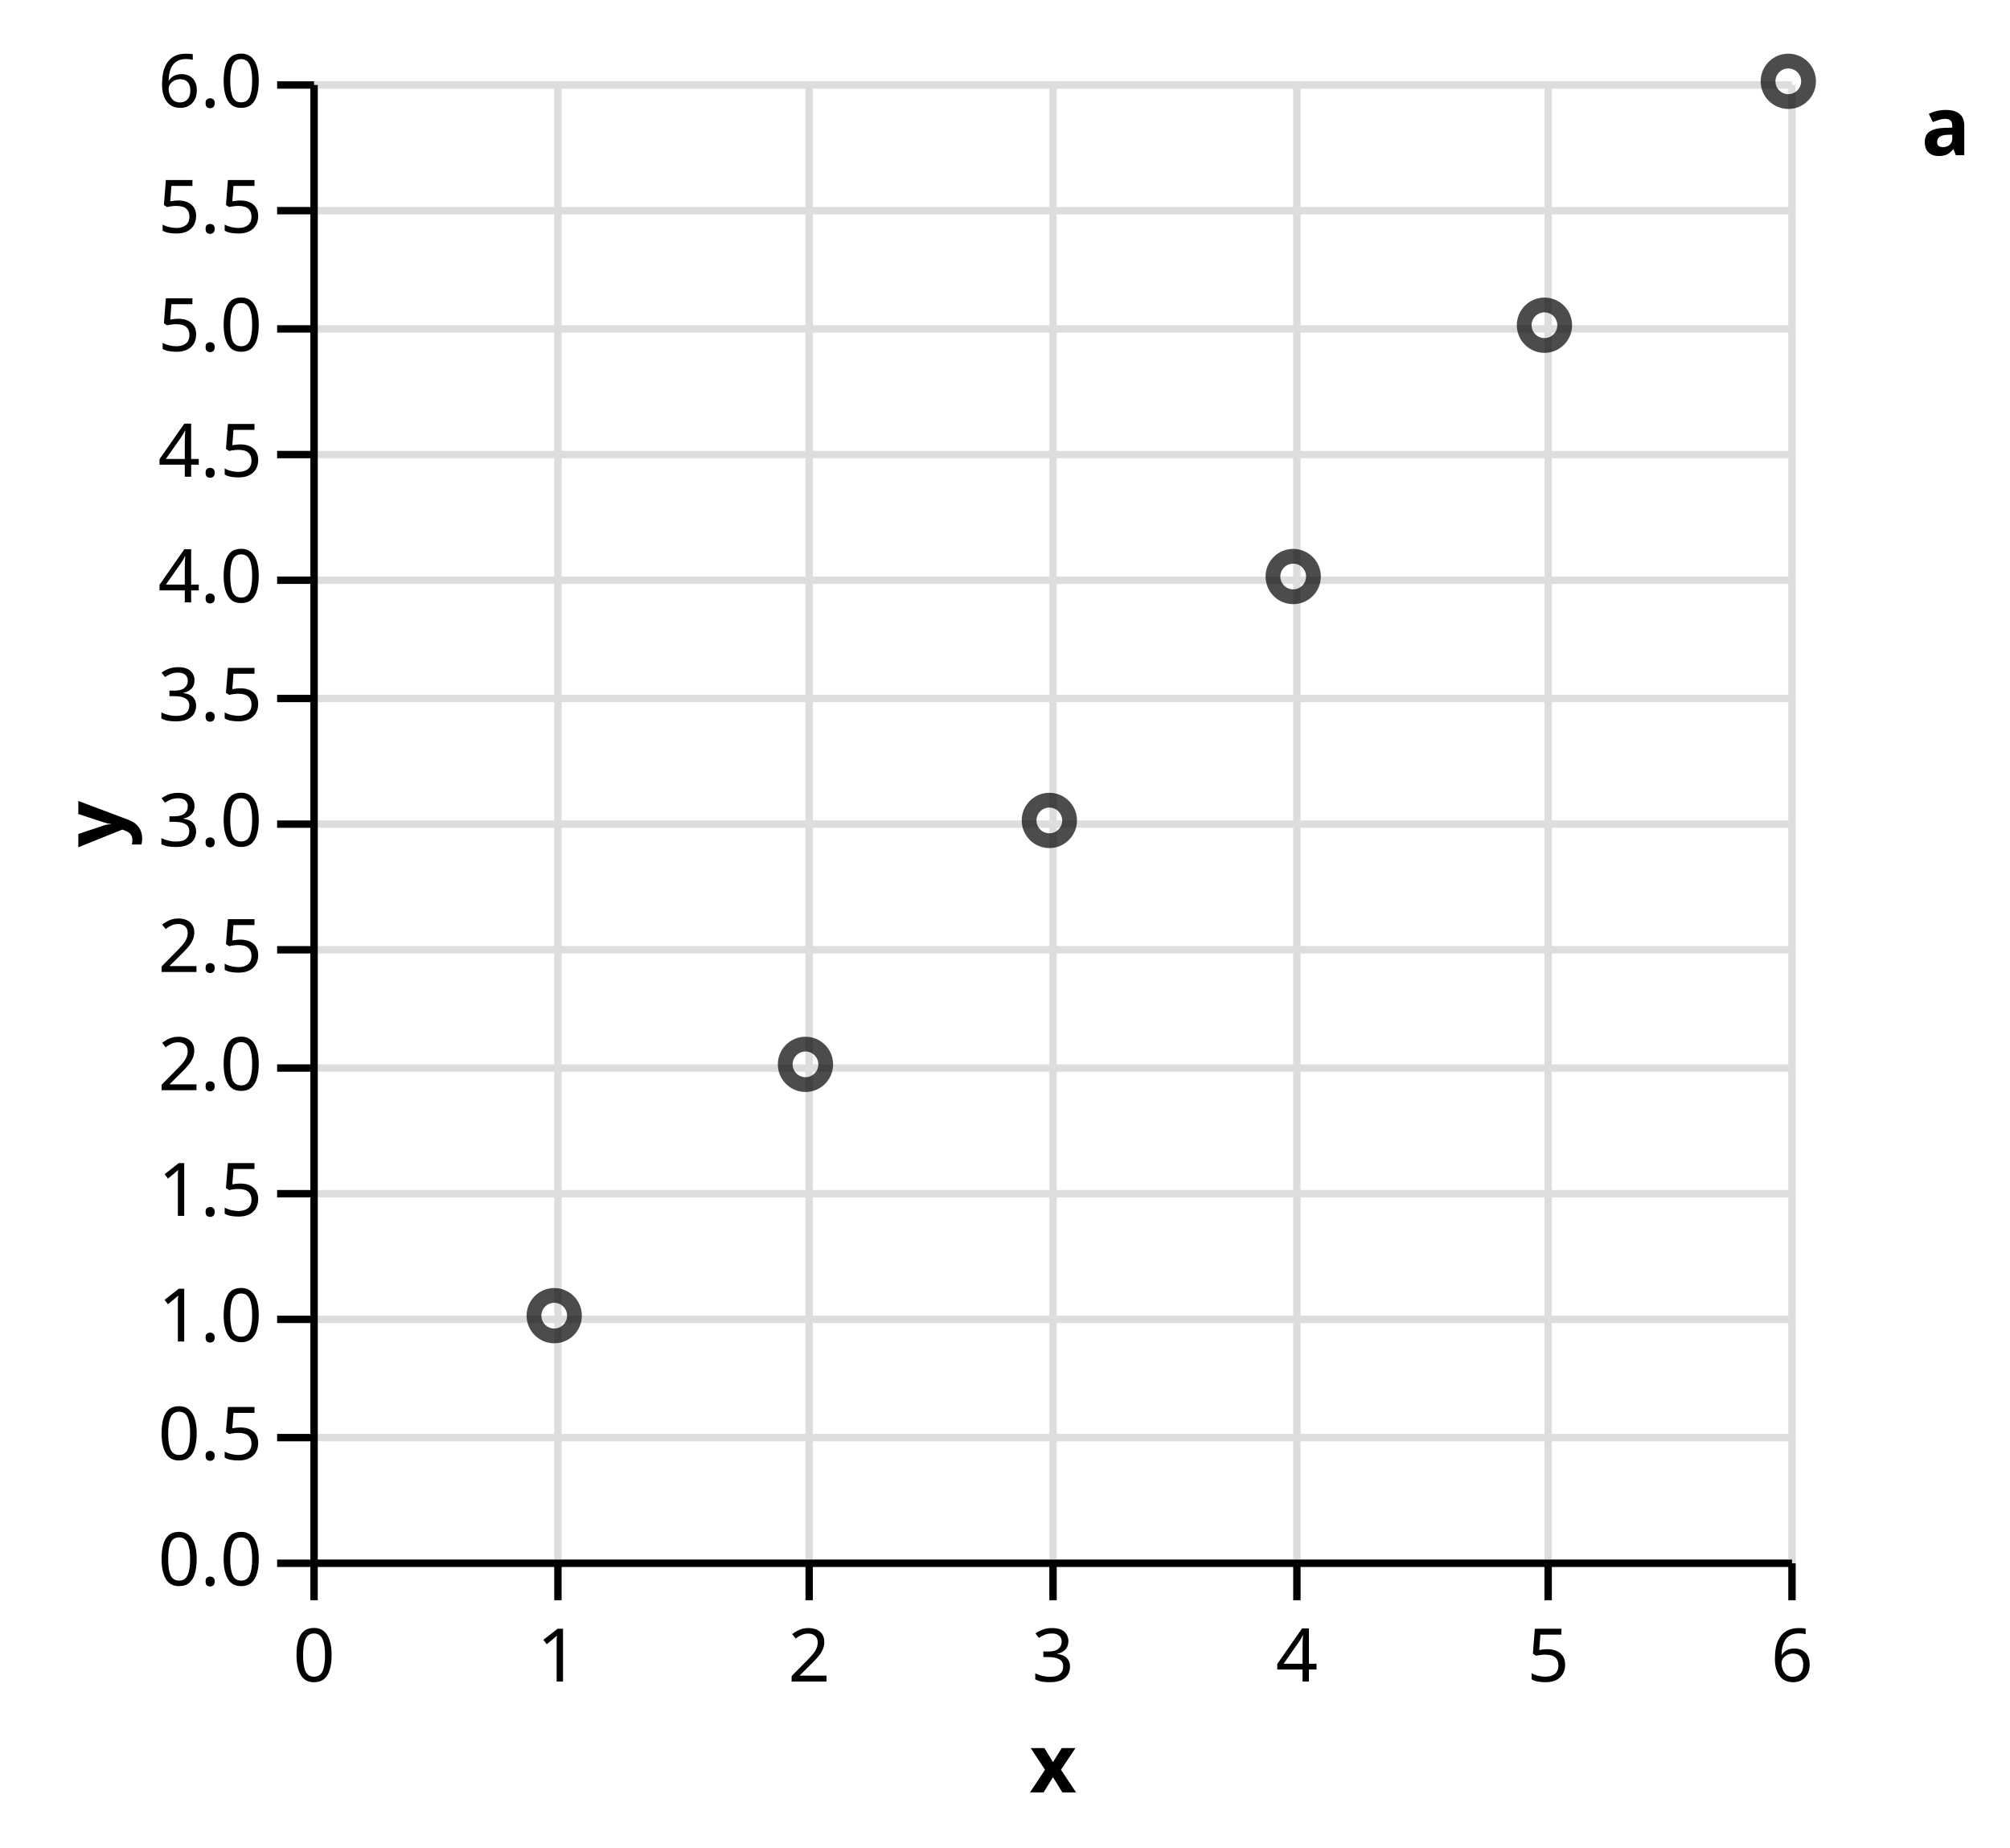
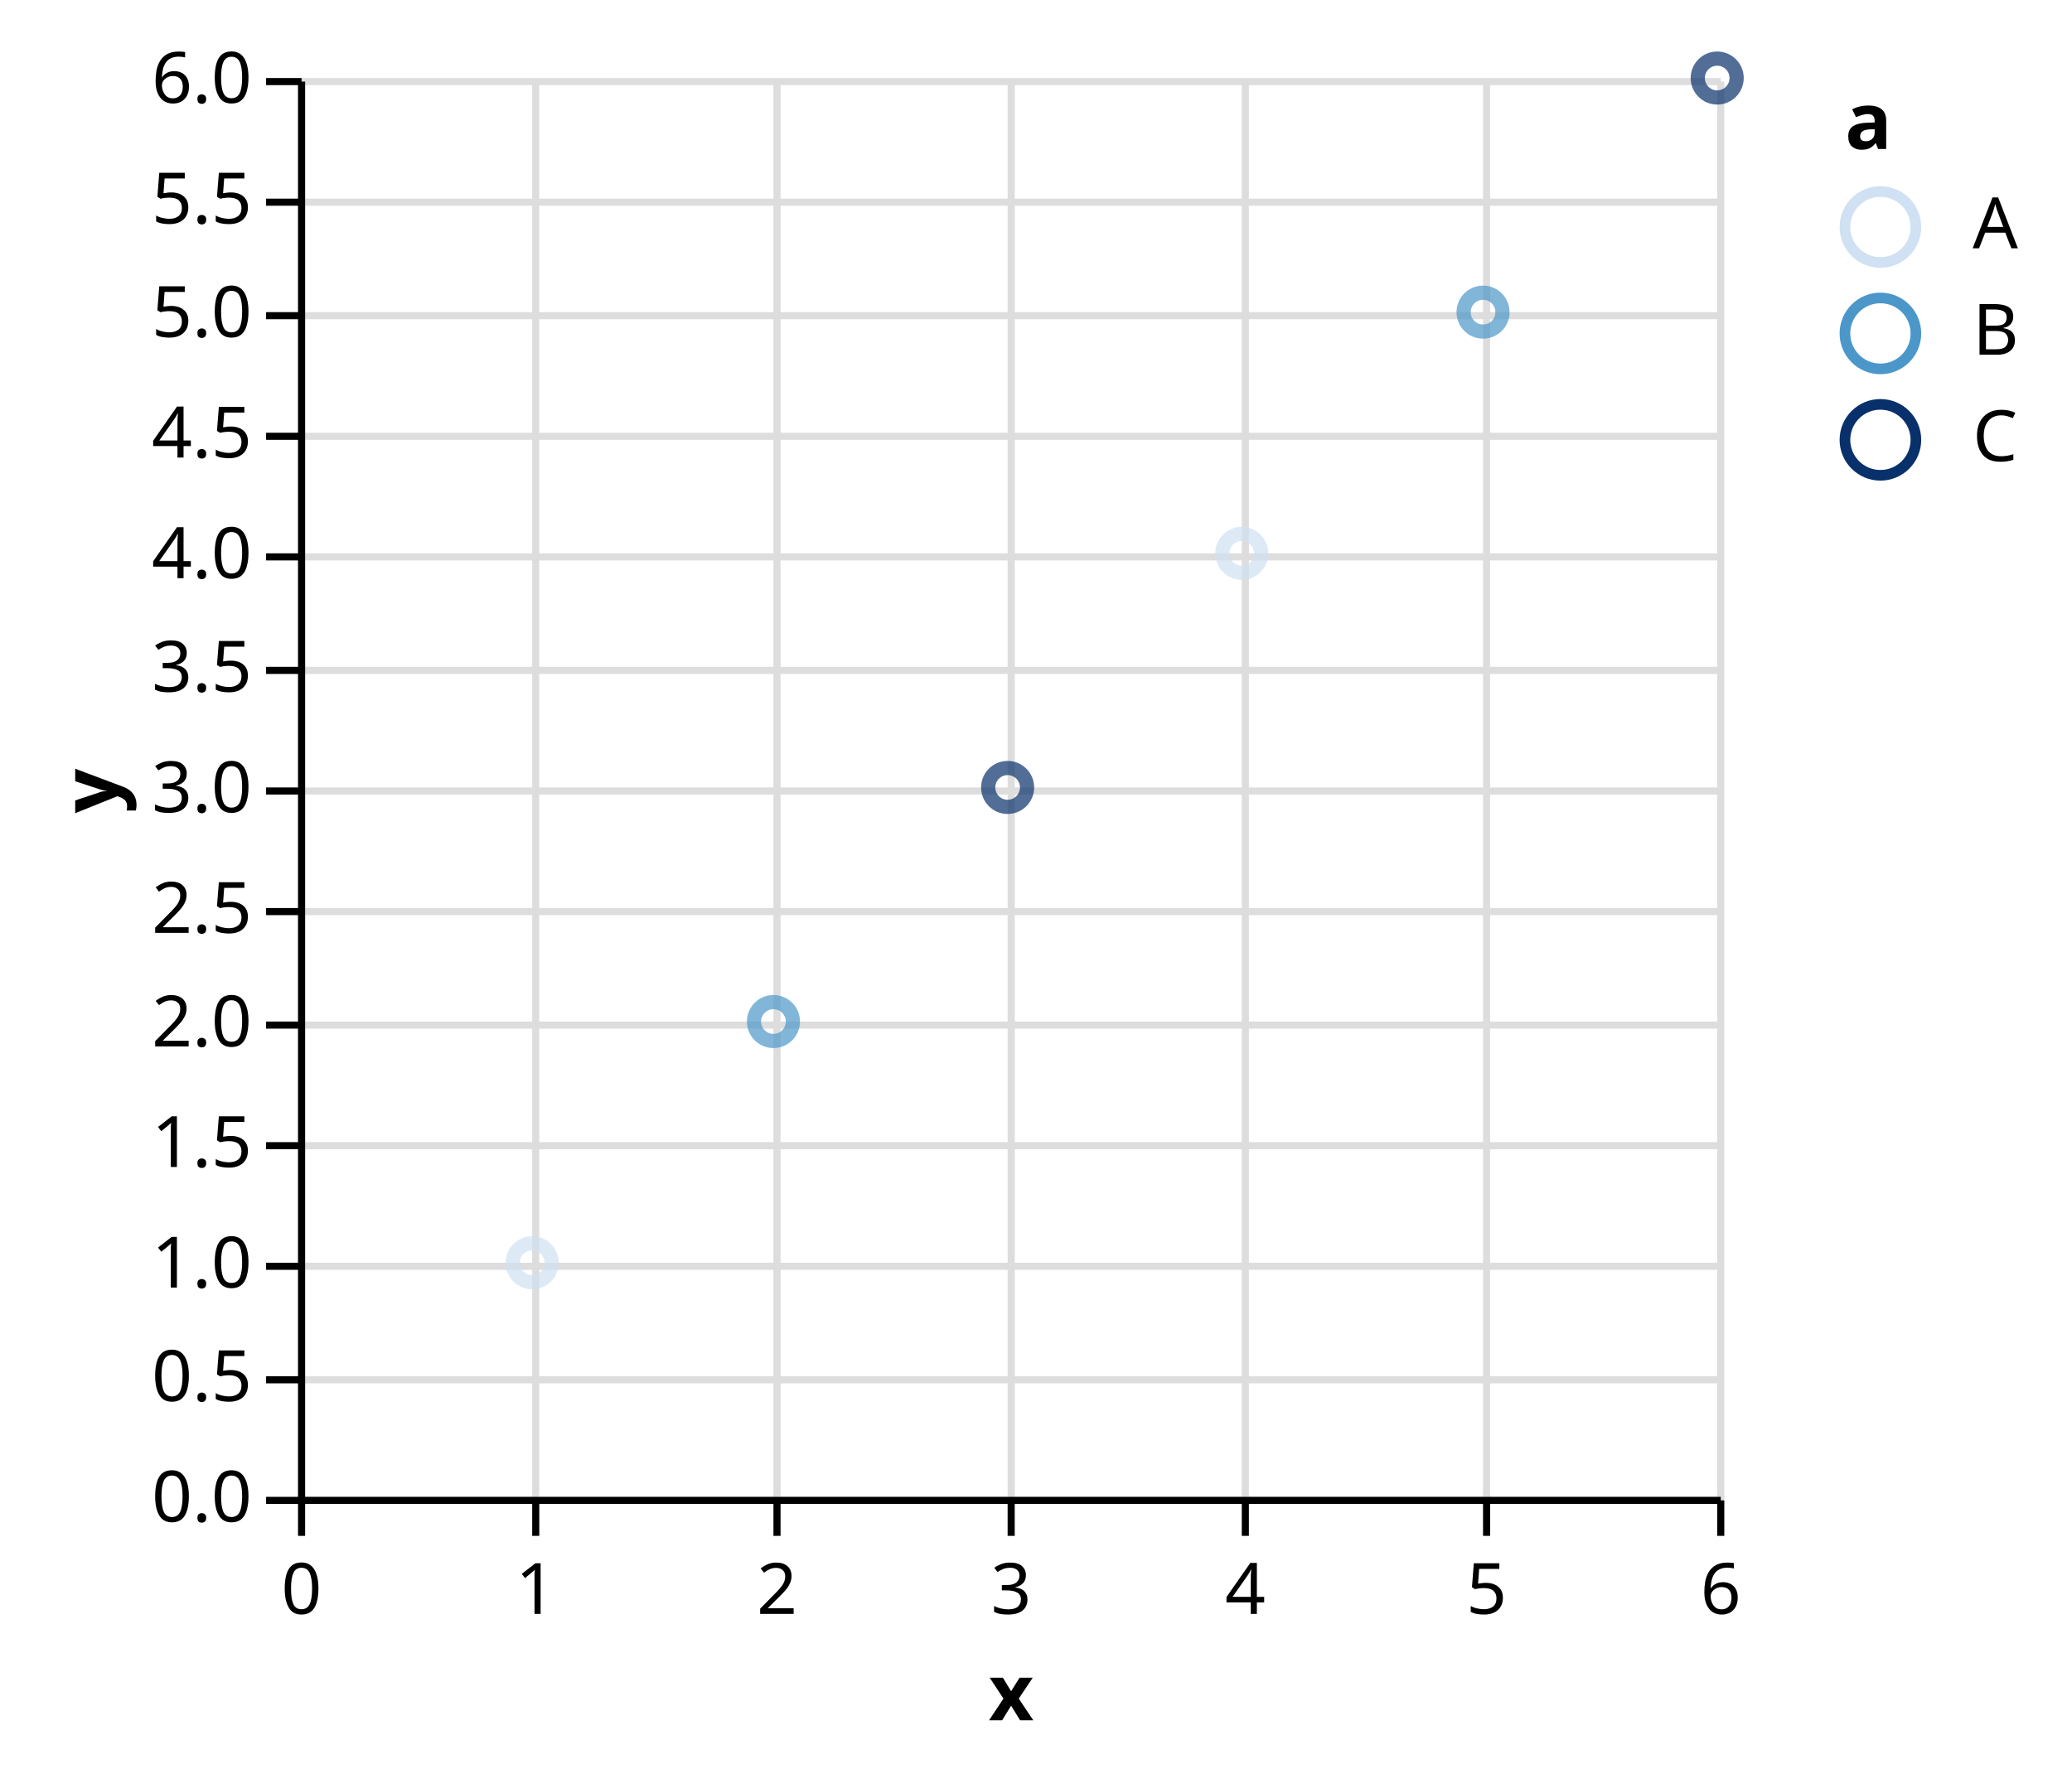
- <svg xmlns="http://www.w3.org/2000/svg" class="marks" width="272" height="250" viewBox="0 0 272 250" version="1.1">
+ <svg xmlns="http://www.w3.org/2000/svg" class="marks" width="292" height="250" viewBox="0 0 292 250" version="1.1">
  <g transform="translate(42,11)">
    <g class="mark-group role-frame root">
      <g transform="translate(0,0)">
        <path class="background" d="M0,0h200v200h-200Z" style="fill: transparent;" />
        <g>
          <g class="mark-group role-axis">
            <g transform="translate(0.5,200.5)">
              <path class="background" d="M0,0h0v0h0Z" style="pointer-events: none; fill: none;" />
              <g>
                <g class="mark-rule role-axis-grid" style="pointer-events: none;">
                  <line transform="translate(0,-200)" x2="0" y2="200" style="fill: none; stroke: #ddd; stroke-width: 1; stroke-dasharray: ; opacity: 1;" />
                  <line transform="translate(33,-200)" x2="0" y2="200" style="fill: none; stroke: #ddd; stroke-width: 1; stroke-dasharray: ; opacity: 1;" />
                  <line transform="translate(67,-200)" x2="0" y2="200" style="fill: none; stroke: #ddd; stroke-width: 1; stroke-dasharray: ; opacity: 1;" />
                  <line transform="translate(100,-200)" x2="0" y2="200" style="fill: none; stroke: #ddd; stroke-width: 1; stroke-dasharray: ; opacity: 1;" />
                  <line transform="translate(133,-200)" x2="0" y2="200" style="fill: none; stroke: #ddd; stroke-width: 1; stroke-dasharray: ; opacity: 1;" />
                  <line transform="translate(167,-200)" x2="0" y2="200" style="fill: none; stroke: #ddd; stroke-width: 1; stroke-dasharray: ; opacity: 1;" />
                  <line transform="translate(200,-200)" x2="0" y2="200" style="fill: none; stroke: #ddd; stroke-width: 1; stroke-dasharray: ; opacity: 1;" />
                </g>
              </g>
            </g>
          </g>
          <g class="mark-group role-axis">
            <g transform="translate(0.5,0.5)">
              <path class="background" d="M0,0h0v0h0Z" style="pointer-events: none; fill: none;" />
              <g>
                <g class="mark-rule role-axis-grid" style="pointer-events: none;">
                  <line transform="translate(0,200)" x2="200" y2="0" style="fill: none; stroke: #ddd; stroke-width: 1; stroke-dasharray: ; opacity: 1;" />
                  <line transform="translate(0,183)" x2="200" y2="0" style="fill: none; stroke: #ddd; stroke-width: 1; stroke-dasharray: ; opacity: 1;" />
                  <line transform="translate(0,167)" x2="200" y2="0" style="fill: none; stroke: #ddd; stroke-width: 1; stroke-dasharray: ; opacity: 1;" />
                  <line transform="translate(0,150)" x2="200" y2="0" style="fill: none; stroke: #ddd; stroke-width: 1; stroke-dasharray: ; opacity: 1;" />
                  <line transform="translate(0,133)" x2="200" y2="0" style="fill: none; stroke: #ddd; stroke-width: 1; stroke-dasharray: ; opacity: 1;" />
                  <line transform="translate(0,117)" x2="200" y2="0" style="fill: none; stroke: #ddd; stroke-width: 1; stroke-dasharray: ; opacity: 1;" />
                  <line transform="translate(0,100)" x2="200" y2="0" style="fill: none; stroke: #ddd; stroke-width: 1; stroke-dasharray: ; opacity: 1;" />
                  <line transform="translate(0,83)" x2="200" y2="0" style="fill: none; stroke: #ddd; stroke-width: 1; stroke-dasharray: ; opacity: 1;" />
                  <line transform="translate(0,67)" x2="200" y2="0" style="fill: none; stroke: #ddd; stroke-width: 1; stroke-dasharray: ; opacity: 1;" />
                  <line transform="translate(0,50)" x2="200" y2="0" style="fill: none; stroke: #ddd; stroke-width: 1; stroke-dasharray: ; opacity: 1;" />
                  <line transform="translate(0,33)" x2="200" y2="0" style="fill: none; stroke: #ddd; stroke-width: 1; stroke-dasharray: ; opacity: 1;" />
                  <line transform="translate(0,17)" x2="200" y2="0" style="fill: none; stroke: #ddd; stroke-width: 1; stroke-dasharray: ; opacity: 1;" />
                  <line transform="translate(0,0)" x2="200" y2="0" style="fill: none; stroke: #ddd; stroke-width: 1; stroke-dasharray: ; opacity: 1;" />
                </g>
              </g>
            </g>
          </g>
          <g class="mark-symbol role-point marks">
-             <path transform="translate(67,133)" d="M2.739,0A2.739,2.739,0,1,1,-2.739,0A2.739,2.739,0,1,1,2.739,0" style="fill: transparent; stroke: rgb(0, 0, 0); stroke-width: 2; opacity: 0.7;" />
-             <path transform="translate(33,167)" d="M2.739,0A2.739,2.739,0,1,1,-2.739,0A2.739,2.739,0,1,1,2.739,0" style="fill: transparent; stroke: rgb(0, 0, 0); stroke-width: 2; opacity: 0.7;" />
-             <path transform="translate(133,67)" d="M2.739,0A2.739,2.739,0,1,1,-2.739,0A2.739,2.739,0,1,1,2.739,0" style="fill: transparent; stroke: rgb(0, 0, 0); stroke-width: 2; opacity: 0.7;" />
-             <path transform="translate(167,33)" d="M2.739,0A2.739,2.739,0,1,1,-2.739,0A2.739,2.739,0,1,1,2.739,0" style="fill: transparent; stroke: rgb(0, 0, 0); stroke-width: 2; opacity: 0.7;" />
-             <path transform="translate(100,100)" d="M2.739,0A2.739,2.739,0,1,1,-2.739,0A2.739,2.739,0,1,1,2.739,0" style="fill: transparent; stroke: rgb(0, 0, 0); stroke-width: 2; opacity: 0.7;" />
-             <path transform="translate(200,0)" d="M2.739,0A2.739,2.739,0,1,1,-2.739,0A2.739,2.739,0,1,1,2.739,0" style="fill: transparent; stroke: rgb(0, 0, 0); stroke-width: 2; opacity: 0.7;" />
+             <path transform="translate(67,133)" d="M2.739,0A2.739,2.739,0,1,1,-2.739,0A2.739,2.739,0,1,1,2.739,0" style="fill: transparent; stroke: rgb(75, 151, 201); stroke-width: 2; opacity: 0.7;" />
+             <path transform="translate(33,167)" d="M2.739,0A2.739,2.739,0,1,1,-2.739,0A2.739,2.739,0,1,1,2.739,0" style="fill: transparent; stroke: rgb(207, 225, 242); stroke-width: 2; opacity: 0.7;" />
+             <path transform="translate(133,67)" d="M2.739,0A2.739,2.739,0,1,1,-2.739,0A2.739,2.739,0,1,1,2.739,0" style="fill: transparent; stroke: rgb(207, 225, 242); stroke-width: 2; opacity: 0.7;" />
+             <path transform="translate(167,33)" d="M2.739,0A2.739,2.739,0,1,1,-2.739,0A2.739,2.739,0,1,1,2.739,0" style="fill: transparent; stroke: rgb(75, 151, 201); stroke-width: 2; opacity: 0.7;" />
+             <path transform="translate(100,100)" d="M2.739,0A2.739,2.739,0,1,1,-2.739,0A2.739,2.739,0,1,1,2.739,0" style="fill: transparent; stroke: rgb(8, 48, 107); stroke-width: 2; opacity: 0.7;" />
+             <path transform="translate(200,0)" d="M2.739,0A2.739,2.739,0,1,1,-2.739,0A2.739,2.739,0,1,1,2.739,0" style="fill: transparent; stroke: rgb(8, 48, 107); stroke-width: 2; opacity: 0.7;" />
          </g>
          <g class="mark-group role-legend">
            <g transform="translate(218,0)">
-               <path class="background" d="M0,0h7v12h-7Z" style="pointer-events: none; fill: none;" />
+               <path class="background" d="M0,0h27v57h-27Z" style="pointer-events: none; fill: none;" />
              <g>
                <g class="mark-group role-legend-entry">
                  <g transform="translate(0,16)">
                    <path class="background" d="M0,0h0v0h0Z" style="pointer-events: none; fill: none;" />
                    <g>
-                       <g class="mark-symbol role-legend-symbol" style="pointer-events: none;" />
-                       <g class="mark-text role-legend-label" style="pointer-events: none;" />
+                       <g class="mark-symbol role-legend-symbol" style="pointer-events: none;">
+                         <path transform="translate(5,5)" d="M5,0A5,5,0,1,1,-5,0A5,5,0,1,1,5,0" style="fill: none; stroke: rgb(207, 225, 242); stroke-width: 1.5; opacity: 1;" />
+                         <path transform="translate(5,20)" d="M5,0A5,5,0,1,1,-5,0A5,5,0,1,1,5,0" style="fill: none; stroke: rgb(75, 151, 201); stroke-width: 1.5; opacity: 1;" />
+                         <path transform="translate(5,35)" d="M5,0A5,5,0,1,1,-5,0A5,5,0,1,1,5,0" style="fill: none; stroke: rgb(8, 48, 107); stroke-width: 1.5; opacity: 1;" />
+                       </g>
+                       <g class="mark-text role-legend-label" style="pointer-events: none;">
+                         <text text-anchor="start" transform="translate(18,8)" style="font: 10px sans-serif; fill: #000; opacity: 1;">A</text>
+                         <text text-anchor="start" transform="translate(18,23)" style="font: 10px sans-serif; fill: #000; opacity: 1;">B</text>
+                         <text text-anchor="start" transform="translate(18,38)" style="font: 10px sans-serif; fill: #000; opacity: 1;">C</text>
+                       </g>
                    </g>
                  </g>
                </g>
                <g class="mark-text role-legend-title" style="pointer-events: none;">
                  <text text-anchor="start" transform="translate(0,10)" style="font: bold 11px sans-serif; fill: #000; opacity: 1;">a</text>
                </g>
              </g>
            </g>
          </g>
          <g class="mark-group role-axis">
            <g transform="translate(0.5,200.5)">
              <path class="background" d="M0,0h0v0h0Z" style="pointer-events: none; fill: none;" />
              <g>
                <g class="mark-rule role-axis-tick" style="pointer-events: none;">
                  <line transform="translate(0,0)" x2="0" y2="5" style="fill: none; stroke: #000; stroke-width: 1; opacity: 1;" />
                  <line transform="translate(33,0)" x2="0" y2="5" style="fill: none; stroke: #000; stroke-width: 1; opacity: 1;" />
                  <line transform="translate(67,0)" x2="0" y2="5" style="fill: none; stroke: #000; stroke-width: 1; opacity: 1;" />
                  <line transform="translate(100,0)" x2="0" y2="5" style="fill: none; stroke: #000; stroke-width: 1; opacity: 1;" />
                  <line transform="translate(133,0)" x2="0" y2="5" style="fill: none; stroke: #000; stroke-width: 1; opacity: 1;" />
                  <line transform="translate(167,0)" x2="0" y2="5" style="fill: none; stroke: #000; stroke-width: 1; opacity: 1;" />
                  <line transform="translate(200,0)" x2="0" y2="5" style="fill: none; stroke: #000; stroke-width: 1; opacity: 1;" />
                </g>
                <g class="mark-text role-axis-label" style="pointer-events: none;">
                  <text text-anchor="middle" transform="translate(0,16)" style="font: 10px sans-serif; fill: #000; opacity: 1;">0</text>
                  <text text-anchor="middle" transform="translate(33,16)" style="font: 10px sans-serif; fill: #000; opacity: 1;">1</text>
                  <text text-anchor="middle" transform="translate(67,16)" style="font: 10px sans-serif; fill: #000; opacity: 1;">2</text>
                  <text text-anchor="middle" transform="translate(100,16)" style="font: 10px sans-serif; fill: #000; opacity: 1;">3</text>
                  <text text-anchor="middle" transform="translate(133,16)" style="font: 10px sans-serif; fill: #000; opacity: 1;">4</text>
                  <text text-anchor="middle" transform="translate(167,16)" style="font: 10px sans-serif; fill: #000; opacity: 1;">5</text>
                  <text text-anchor="middle" transform="translate(200,16)" style="font: 10px sans-serif; fill: #000; opacity: 1;">6</text>
                </g>
                <g class="mark-rule role-axis-domain" style="pointer-events: none;">
                  <line transform="translate(0,0)" x2="200" y2="0" style="fill: none; stroke: #000; stroke-width: 1; opacity: 1;" />
                </g>
                <g class="mark-text role-axis-title" style="pointer-events: none;">
                  <text text-anchor="middle" transform="translate(100,31)" style="font: bold 11px sans-serif; fill: #000; opacity: 1;">x</text>
                </g>
              </g>
            </g>
          </g>
          <g class="mark-group role-axis">
            <g transform="translate(0.5,0.5)">
              <path class="background" d="M0,0h0v0h0Z" style="pointer-events: none; fill: none;" />
              <g>
                <g class="mark-rule role-axis-tick" style="pointer-events: none;">
                  <line transform="translate(0,200)" x2="-5" y2="0" style="fill: none; stroke: #000; stroke-width: 1; opacity: 1;" />
                  <line transform="translate(0,183)" x2="-5" y2="0" style="fill: none; stroke: #000; stroke-width: 1; opacity: 1;" />
                  <line transform="translate(0,167)" x2="-5" y2="0" style="fill: none; stroke: #000; stroke-width: 1; opacity: 1;" />
                  <line transform="translate(0,150)" x2="-5" y2="0" style="fill: none; stroke: #000; stroke-width: 1; opacity: 1;" />
                  <line transform="translate(0,133)" x2="-5" y2="0" style="fill: none; stroke: #000; stroke-width: 1; opacity: 1;" />
                  <line transform="translate(0,117)" x2="-5" y2="0" style="fill: none; stroke: #000; stroke-width: 1; opacity: 1;" />
                  <line transform="translate(0,100)" x2="-5" y2="0" style="fill: none; stroke: #000; stroke-width: 1; opacity: 1;" />
                  <line transform="translate(0,83)" x2="-5" y2="0" style="fill: none; stroke: #000; stroke-width: 1; opacity: 1;" />
                  <line transform="translate(0,67)" x2="-5" y2="0" style="fill: none; stroke: #000; stroke-width: 1; opacity: 1;" />
                  <line transform="translate(0,50)" x2="-5" y2="0" style="fill: none; stroke: #000; stroke-width: 1; opacity: 1;" />
                  <line transform="translate(0,33)" x2="-5" y2="0" style="fill: none; stroke: #000; stroke-width: 1; opacity: 1;" />
                  <line transform="translate(0,17)" x2="-5" y2="0" style="fill: none; stroke: #000; stroke-width: 1; opacity: 1;" />
                  <line transform="translate(0,0)" x2="-5" y2="0" style="fill: none; stroke: #000; stroke-width: 1; opacity: 1;" />
                </g>
                <g class="mark-text role-axis-label" style="pointer-events: none;">
                  <text text-anchor="end" transform="translate(-7,203)" style="font: 10px sans-serif; fill: #000; opacity: 1;">0.0</text>
                  <text text-anchor="end" transform="translate(-7,186)" style="font: 10px sans-serif; fill: #000; opacity: 1;">0.5</text>
                  <text text-anchor="end" transform="translate(-7,170)" style="font: 10px sans-serif; fill: #000; opacity: 1;">1.0</text>
                  <text text-anchor="end" transform="translate(-7,153)" style="font: 10px sans-serif; fill: #000; opacity: 1;">1.5</text>
                  <text text-anchor="end" transform="translate(-7,136)" style="font: 10px sans-serif; fill: #000; opacity: 1;">2.0</text>
                  <text text-anchor="end" transform="translate(-7,120)" style="font: 10px sans-serif; fill: #000; opacity: 1;">2.5</text>
                  <text text-anchor="end" transform="translate(-7,103)" style="font: 10px sans-serif; fill: #000; opacity: 1;">3.0</text>
                  <text text-anchor="end" transform="translate(-7,86)" style="font: 10px sans-serif; fill: #000; opacity: 1;">3.5</text>
                  <text text-anchor="end" transform="translate(-7,70)" style="font: 10px sans-serif; fill: #000; opacity: 1;">4.0</text>
                  <text text-anchor="end" transform="translate(-7,53)" style="font: 10px sans-serif; fill: #000; opacity: 1;">4.5</text>
                  <text text-anchor="end" transform="translate(-7,36)" style="font: 10px sans-serif; fill: #000; opacity: 1;">5.0</text>
                  <text text-anchor="end" transform="translate(-7,20)" style="font: 10px sans-serif; fill: #000; opacity: 1;">5.5</text>
                  <text text-anchor="end" transform="translate(-7,3)" style="font: 10px sans-serif; fill: #000; opacity: 1;">6.0</text>
                </g>
                <g class="mark-rule role-axis-domain" style="pointer-events: none;">
                  <line transform="translate(0,200)" x2="0" y2="-200" style="fill: none; stroke: #000; stroke-width: 1; opacity: 1;" />
                </g>
                <g class="mark-text role-axis-title" style="pointer-events: none;">
                  <text text-anchor="middle" transform="translate(-23.90137,100) rotate(-90) translate(0,-2)" style="font: bold 11px sans-serif; fill: #000; opacity: 1;">y</text>
                </g>
              </g>
            </g>
          </g>
        </g>
      </g>
    </g>
  </g>
</svg>
